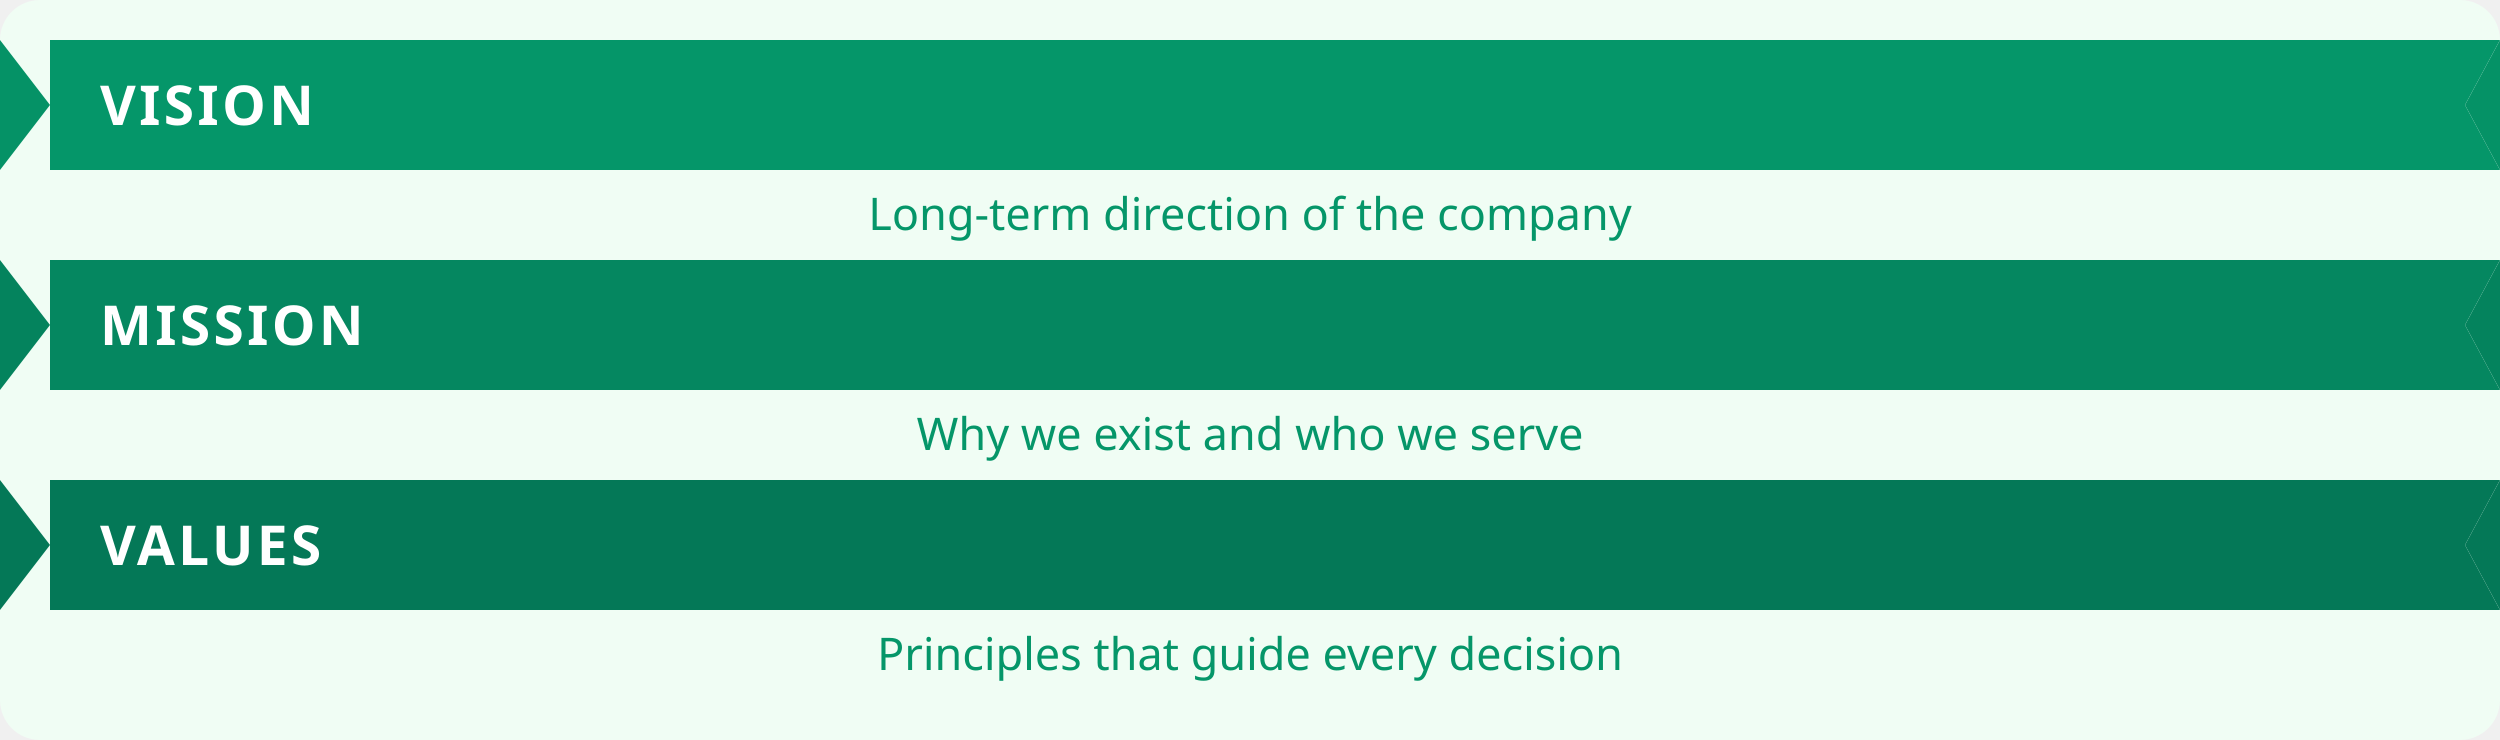
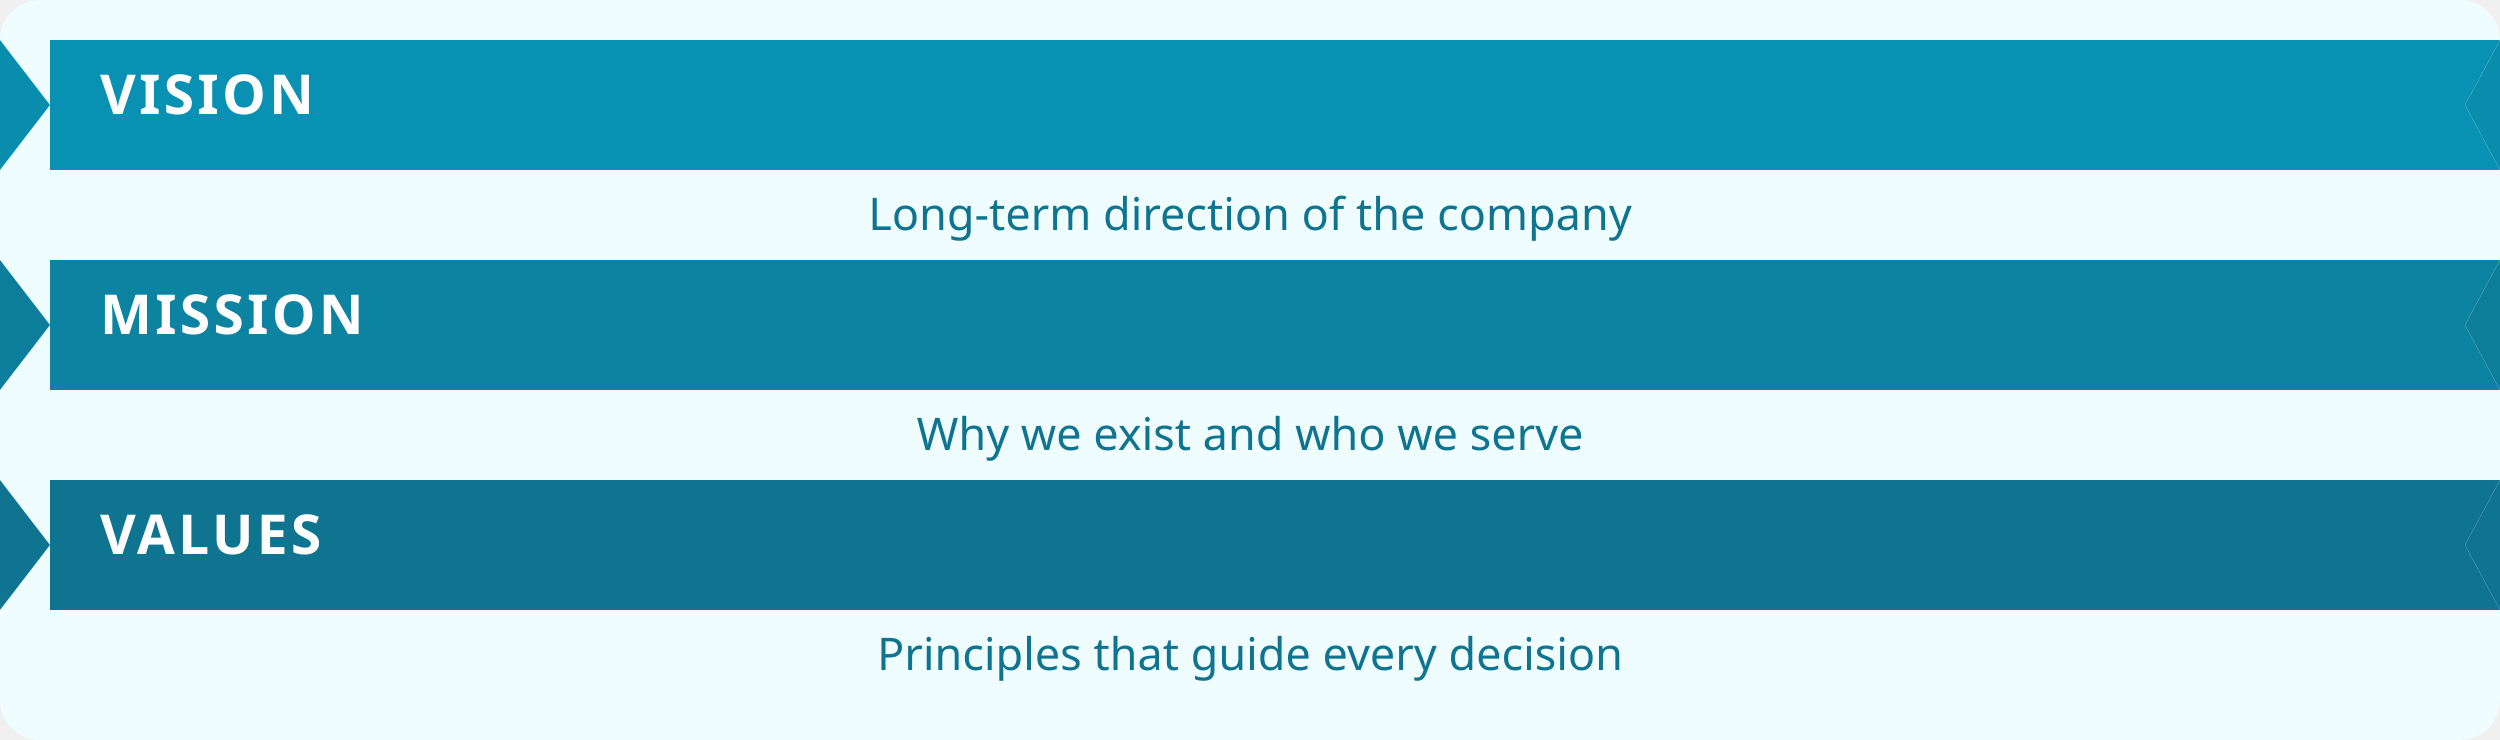
<svg xmlns="http://www.w3.org/2000/svg" data-mdart-scope="mdart-sy4df1r" viewBox="0 0 500 148" style="width:100%;height:auto">
-   <rect width="500" height="148" fill="#f0fdf4" rx="8" />
+   <rect width="500" height="148" fill="#f0fdff" rx="8" />
  <style>@keyframes mdart-sy4df1r-mdart-enter{from{opacity:0}to{opacity:1}}@keyframes mdart-sy4df1r-mdart-bar-grow{from{transform:matrix(0,0,0,1,0,0)}to{transform:matrix(1,0,0,1,0,0)}}@keyframes mdart-sy4df1r-mdart-stroke-grow{from{stroke-dashoffset:1}to{stroke-dashoffset:0}}@keyframes mdart-sy4df1r-mdart-marker-pop{from{opacity:0}to{opacity:1}}@keyframes mdart-sy4df1r-mdart-bright-loop{0%,100%{filter:brightness(1.4) saturate(1.25) drop-shadow(0 0 6px rgba(255,255,255,.4))}22.6%{filter:brightness(1) saturate(1)}93.1%{filter:brightness(1) saturate(1)}}[data-mdart-scope="mdart-sy4df1r"] .mdart-n0{animation:mdart-sy4df1r-mdart-enter 768ms ease-out 0ms 1 both}[data-mdart-scope="mdart-sy4df1r"] .mdart-n0 rect:not(.mdart-no-glow),[data-mdart-scope="mdart-sy4df1r"] .mdart-n0 circle:not(.mdart-no-glow),[data-mdart-scope="mdart-sy4df1r"] .mdart-n0 polygon:not(.mdart-no-glow),[data-mdart-scope="mdart-sy4df1r"] .mdart-n0 ellipse:not(.mdart-no-glow){animation:mdart-sy4df1r-mdart-bright-loop 7200ms ease-in-out 3802ms infinite}[data-mdart-scope="mdart-sy4df1r"] .mdart-n0 .mdart-glow-text{animation:mdart-sy4df1r-mdart-bright-loop 7200ms ease-in-out 3802ms infinite}[data-mdart-scope="mdart-sy4df1r"] .mdart-n0 .mdart-glow-stroke{animation:mdart-sy4df1r-mdart-bright-loop 7200ms ease-in-out 3802ms infinite}[data-mdart-scope="mdart-sy4df1r"] .mdart-n0 .mdart-bar-grow{transform-box:fill-box;transform-origin:left center;animation:mdart-sy4df1r-mdart-bar-grow 900ms ease-out 576ms 1 both}[data-mdart-scope="mdart-sy4df1r"] .mdart-n0 .mdart-stroke-grow{stroke-dasharray:1;stroke-dashoffset:1;animation:mdart-sy4df1r-mdart-stroke-grow 900ms ease-out 576ms 1 both}[data-mdart-scope="mdart-sy4df1r"] .mdart-n0 .mdart-marker-pop{opacity:0;animation:mdart-sy4df1r-mdart-marker-pop 180ms ease-out 1476ms 1 both}[data-mdart-scope="mdart-sy4df1r"] .mdart-arr-n0{animation:mdart-sy4df1r-mdart-enter 768ms ease-out 0ms 1 both}[data-mdart-scope="mdart-sy4df1r"] .mdart-n1{animation:mdart-sy4df1r-mdart-enter 768ms ease-out 1067ms 1 both}[data-mdart-scope="mdart-sy4df1r"] .mdart-n1 rect:not(.mdart-no-glow),[data-mdart-scope="mdart-sy4df1r"] .mdart-n1 circle:not(.mdart-no-glow),[data-mdart-scope="mdart-sy4df1r"] .mdart-n1 polygon:not(.mdart-no-glow),[data-mdart-scope="mdart-sy4df1r"] .mdart-n1 ellipse:not(.mdart-no-glow){animation:mdart-sy4df1r-mdart-bright-loop 7200ms ease-in-out 5602ms infinite}[data-mdart-scope="mdart-sy4df1r"] .mdart-n1 .mdart-glow-text{animation:mdart-sy4df1r-mdart-bright-loop 7200ms ease-in-out 5602ms infinite}[data-mdart-scope="mdart-sy4df1r"] .mdart-n1 .mdart-glow-stroke{animation:mdart-sy4df1r-mdart-bright-loop 7200ms ease-in-out 5602ms infinite}[data-mdart-scope="mdart-sy4df1r"] .mdart-n1 .mdart-bar-grow{transform-box:fill-box;transform-origin:left center;animation:mdart-sy4df1r-mdart-bar-grow 900ms ease-out 1643ms 1 both}[data-mdart-scope="mdart-sy4df1r"] .mdart-n1 .mdart-stroke-grow{stroke-dasharray:1;stroke-dashoffset:1;animation:mdart-sy4df1r-mdart-stroke-grow 900ms ease-out 1643ms 1 both}[data-mdart-scope="mdart-sy4df1r"] .mdart-n1 .mdart-marker-pop{opacity:0;animation:mdart-sy4df1r-mdart-marker-pop 180ms ease-out 2543ms 1 both}[data-mdart-scope="mdart-sy4df1r"] .mdart-arr-n1{animation:mdart-sy4df1r-mdart-enter 768ms ease-out 1067ms 1 both}[data-mdart-scope="mdart-sy4df1r"] .mdart-n2{animation:mdart-sy4df1r-mdart-enter 768ms ease-out 2134ms 1 both}[data-mdart-scope="mdart-sy4df1r"] .mdart-n2 rect:not(.mdart-no-glow),[data-mdart-scope="mdart-sy4df1r"] .mdart-n2 circle:not(.mdart-no-glow),[data-mdart-scope="mdart-sy4df1r"] .mdart-n2 polygon:not(.mdart-no-glow),[data-mdart-scope="mdart-sy4df1r"] .mdart-n2 ellipse:not(.mdart-no-glow){animation:mdart-sy4df1r-mdart-bright-loop 7200ms ease-in-out 7402ms infinite}[data-mdart-scope="mdart-sy4df1r"] .mdart-n2 .mdart-glow-text{animation:mdart-sy4df1r-mdart-bright-loop 7200ms ease-in-out 7402ms infinite}[data-mdart-scope="mdart-sy4df1r"] .mdart-n2 .mdart-glow-stroke{animation:mdart-sy4df1r-mdart-bright-loop 7200ms ease-in-out 7402ms infinite}[data-mdart-scope="mdart-sy4df1r"] .mdart-n2 .mdart-bar-grow{transform-box:fill-box;transform-origin:left center;animation:mdart-sy4df1r-mdart-bar-grow 900ms ease-out 2710ms 1 both}[data-mdart-scope="mdart-sy4df1r"] .mdart-n2 .mdart-stroke-grow{stroke-dasharray:1;stroke-dashoffset:1;animation:mdart-sy4df1r-mdart-stroke-grow 900ms ease-out 2710ms 1 both}[data-mdart-scope="mdart-sy4df1r"] .mdart-n2 .mdart-marker-pop{opacity:0;animation:mdart-sy4df1r-mdart-marker-pop 180ms ease-out 3610ms 1 both}[data-mdart-scope="mdart-sy4df1r"] .mdart-arr-n2{animation:mdart-sy4df1r-mdart-enter 768ms ease-out 2134ms 1 both}</style>
  <g class="mdart-n0">
-     <polygon points="0,8 10,21 0,34" fill="#059266" />
-     <rect x="10" y="8" width="476" height="26" fill="#059669" />
-     <polygon points="486,8 500,8 493,21 500,34 486,34" fill="#059669" />
-     <polygon points="493,21 500,8 500,34" fill="#059266" />
-     <text x="20" y="25.0" font-size="11" fill="#fff" font-family="'Noto Sans', 'Noto Sans CJK', Inter, -apple-system, BlinkMacSystemFont, 'Segoe UI', Roboto, 'Helvetica Neue', Arial, sans-serif" font-weight="700" letter-spacing="0.06em">
-       <tspan>VISION</tspan>
+     <polygon points="0,8 10,21 0,34" fill="#098dad" />
+     <rect x="10" y="8" width="476" height="26" fill="#0891b2" />
+     <polygon points="486,8 500,8 493,21 500,34 486,34" fill="#0891b2" />
+     <polygon points="493,21 500,8 500,34" fill="#098dad" />
+     <text x="20" y="22.8" font-size="11" fill="#fff" font-family="'Noto Sans', 'Noto Sans CJK', Inter, -apple-system, BlinkMacSystemFont, 'Segoe UI', Roboto, 'Helvetica Neue', Arial, sans-serif" font-weight="700" letter-spacing="0.06em">
+       <tspan x="20" dy="0">VISION</tspan>
    </text>
-     <text x="250" y="46.0" text-anchor="middle" font-size="9" fill="#059669" font-family="'Noto Sans', 'Noto Sans CJK', Inter, -apple-system, BlinkMacSystemFont, 'Segoe UI', Roboto, 'Helvetica Neue', Arial, sans-serif">
+     <text x="250" y="46.0" text-anchor="middle" font-size="9" fill="#0e7490" font-family="'Noto Sans', 'Noto Sans CJK', Inter, -apple-system, BlinkMacSystemFont, 'Segoe UI', Roboto, 'Helvetica Neue', Arial, sans-serif">
      <tspan>Long-term direction of the company</tspan>
    </text>
  </g>
  <g class="mdart-n1">
-     <polygon points="0,52 10,65 0,78" fill="#04835d" />
-     <rect x="10" y="52" width="476" height="26" fill="#058760" />
-     <polygon points="486,52 500,52 493,65 500,78 486,78" fill="#058760" />
-     <polygon points="493,65 500,52 500,78" fill="#04835d" />
-     <text x="20" y="69.0" font-size="11" fill="#fff" font-family="'Noto Sans', 'Noto Sans CJK', Inter, -apple-system, BlinkMacSystemFont, 'Segoe UI', Roboto, 'Helvetica Neue', Arial, sans-serif" font-weight="700" letter-spacing="0.06em">
-       <tspan>MISSION</tspan>
+     <polygon points="0,52 10,65 0,78" fill="#0c7e9c" />
+     <rect x="10" y="52" width="476" height="26" fill="#0b83a1" />
+     <polygon points="486,52 500,52 493,65 500,78 486,78" fill="#0b83a1" />
+     <polygon points="493,65 500,52 500,78" fill="#0c7e9c" />
+     <text x="20" y="66.8" font-size="11" fill="#fff" font-family="'Noto Sans', 'Noto Sans CJK', Inter, -apple-system, BlinkMacSystemFont, 'Segoe UI', Roboto, 'Helvetica Neue', Arial, sans-serif" font-weight="700" letter-spacing="0.06em">
+       <tspan x="20" dy="0">MISSION</tspan>
    </text>
-     <text x="250" y="90.0" text-anchor="middle" font-size="9" fill="#059669" font-family="'Noto Sans', 'Noto Sans CJK', Inter, -apple-system, BlinkMacSystemFont, 'Segoe UI', Roboto, 'Helvetica Neue', Arial, sans-serif">
+     <text x="250" y="90.0" text-anchor="middle" font-size="9" fill="#0e7490" font-family="'Noto Sans', 'Noto Sans CJK', Inter, -apple-system, BlinkMacSystemFont, 'Segoe UI', Roboto, 'Helvetica Neue', Arial, sans-serif">
      <tspan>Why we exist and who we serve</tspan>
    </text>
  </g>
  <g class="mdart-n2">
-     <polygon points="0,96 10,109 0,122" fill="#047857" />
-     <rect x="10" y="96" width="476" height="26" fill="#047857" />
-     <polygon points="486,96 500,96 493,109 500,122 486,122" fill="#047857" />
-     <polygon points="493,109 500,96 500,122" fill="#047857" />
-     <text x="20" y="113.0" font-size="11" fill="#fff" font-family="'Noto Sans', 'Noto Sans CJK', Inter, -apple-system, BlinkMacSystemFont, 'Segoe UI', Roboto, 'Helvetica Neue', Arial, sans-serif" font-weight="700" letter-spacing="0.06em">
-       <tspan>VALUES</tspan>
+     <polygon points="0,96 10,109 0,122" fill="#0e7490" />
+     <rect x="10" y="96" width="476" height="26" fill="#0e7490" />
+     <polygon points="486,96 500,96 493,109 500,122 486,122" fill="#0e7490" />
+     <polygon points="493,109 500,96 500,122" fill="#0e7490" />
+     <text x="20" y="110.8" font-size="11" fill="#fff" font-family="'Noto Sans', 'Noto Sans CJK', Inter, -apple-system, BlinkMacSystemFont, 'Segoe UI', Roboto, 'Helvetica Neue', Arial, sans-serif" font-weight="700" letter-spacing="0.06em">
+       <tspan x="20" dy="0">VALUES</tspan>
    </text>
-     <text x="250" y="134.0" text-anchor="middle" font-size="9" fill="#059669" font-family="'Noto Sans', 'Noto Sans CJK', Inter, -apple-system, BlinkMacSystemFont, 'Segoe UI', Roboto, 'Helvetica Neue', Arial, sans-serif">
+     <text x="250" y="134.0" text-anchor="middle" font-size="9" fill="#0e7490" font-family="'Noto Sans', 'Noto Sans CJK', Inter, -apple-system, BlinkMacSystemFont, 'Segoe UI', Roboto, 'Helvetica Neue', Arial, sans-serif">
      <tspan>Principles that guide every decision</tspan>
    </text>
  </g>
</svg>
